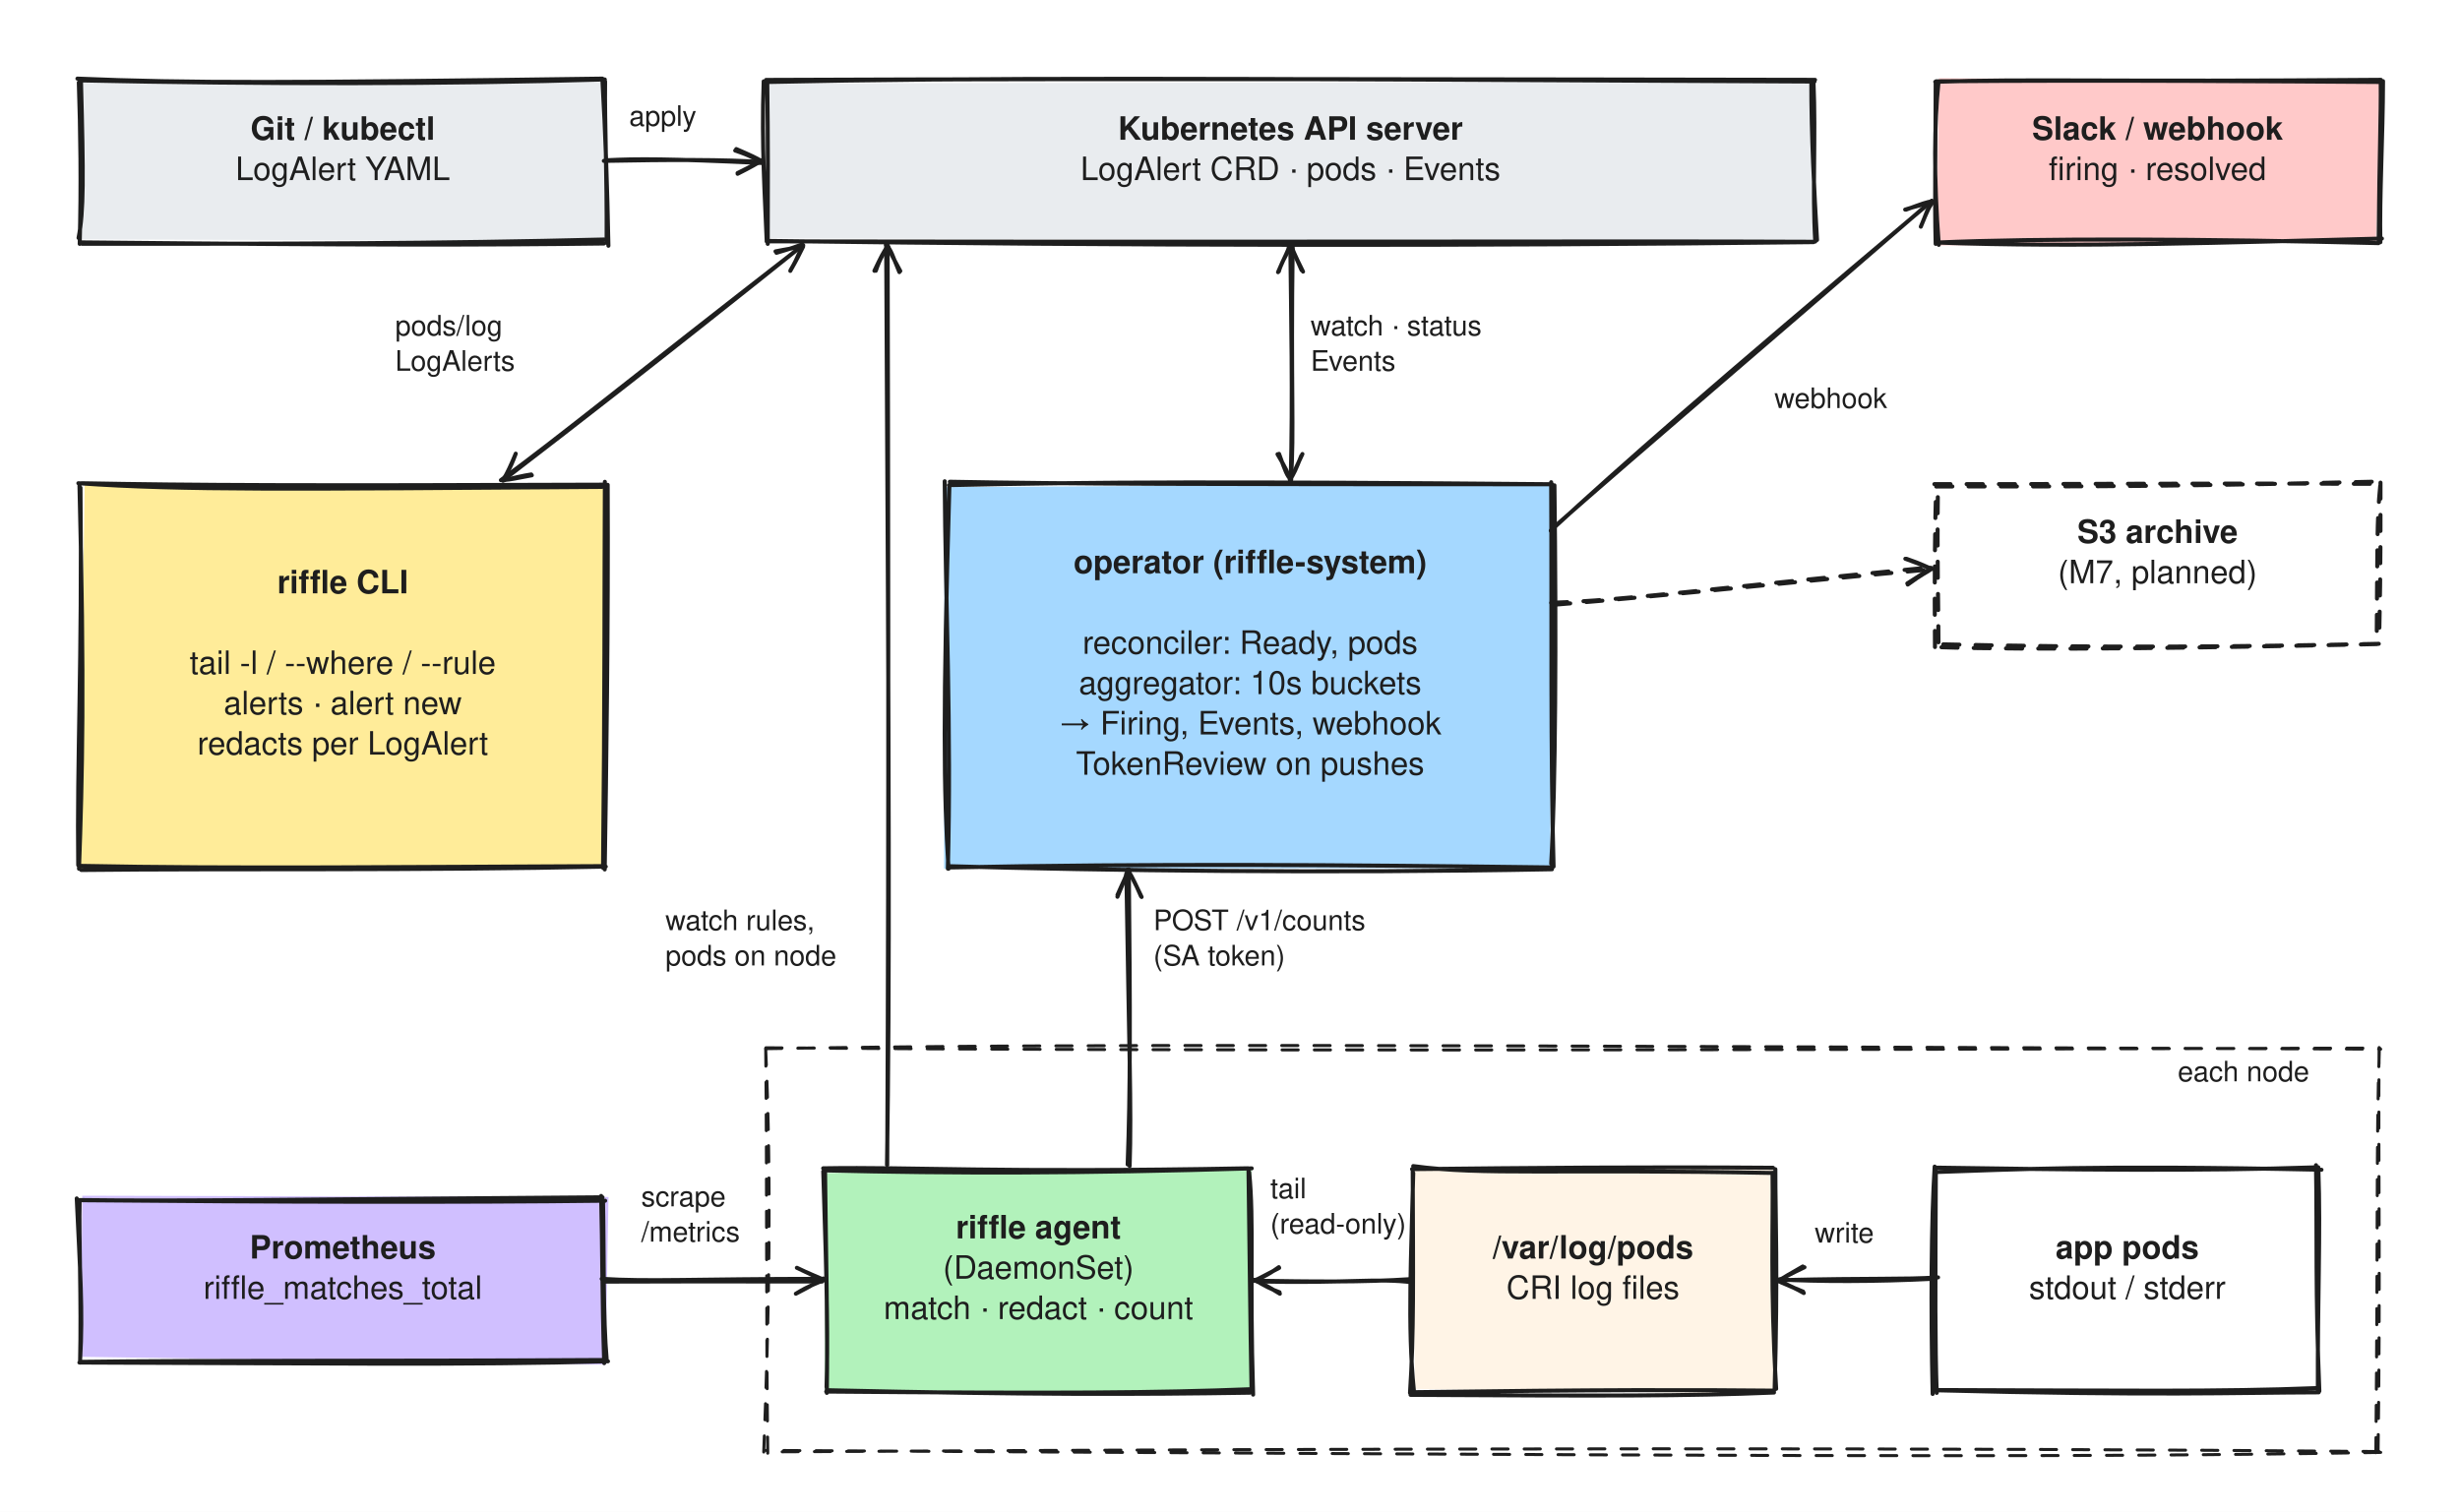
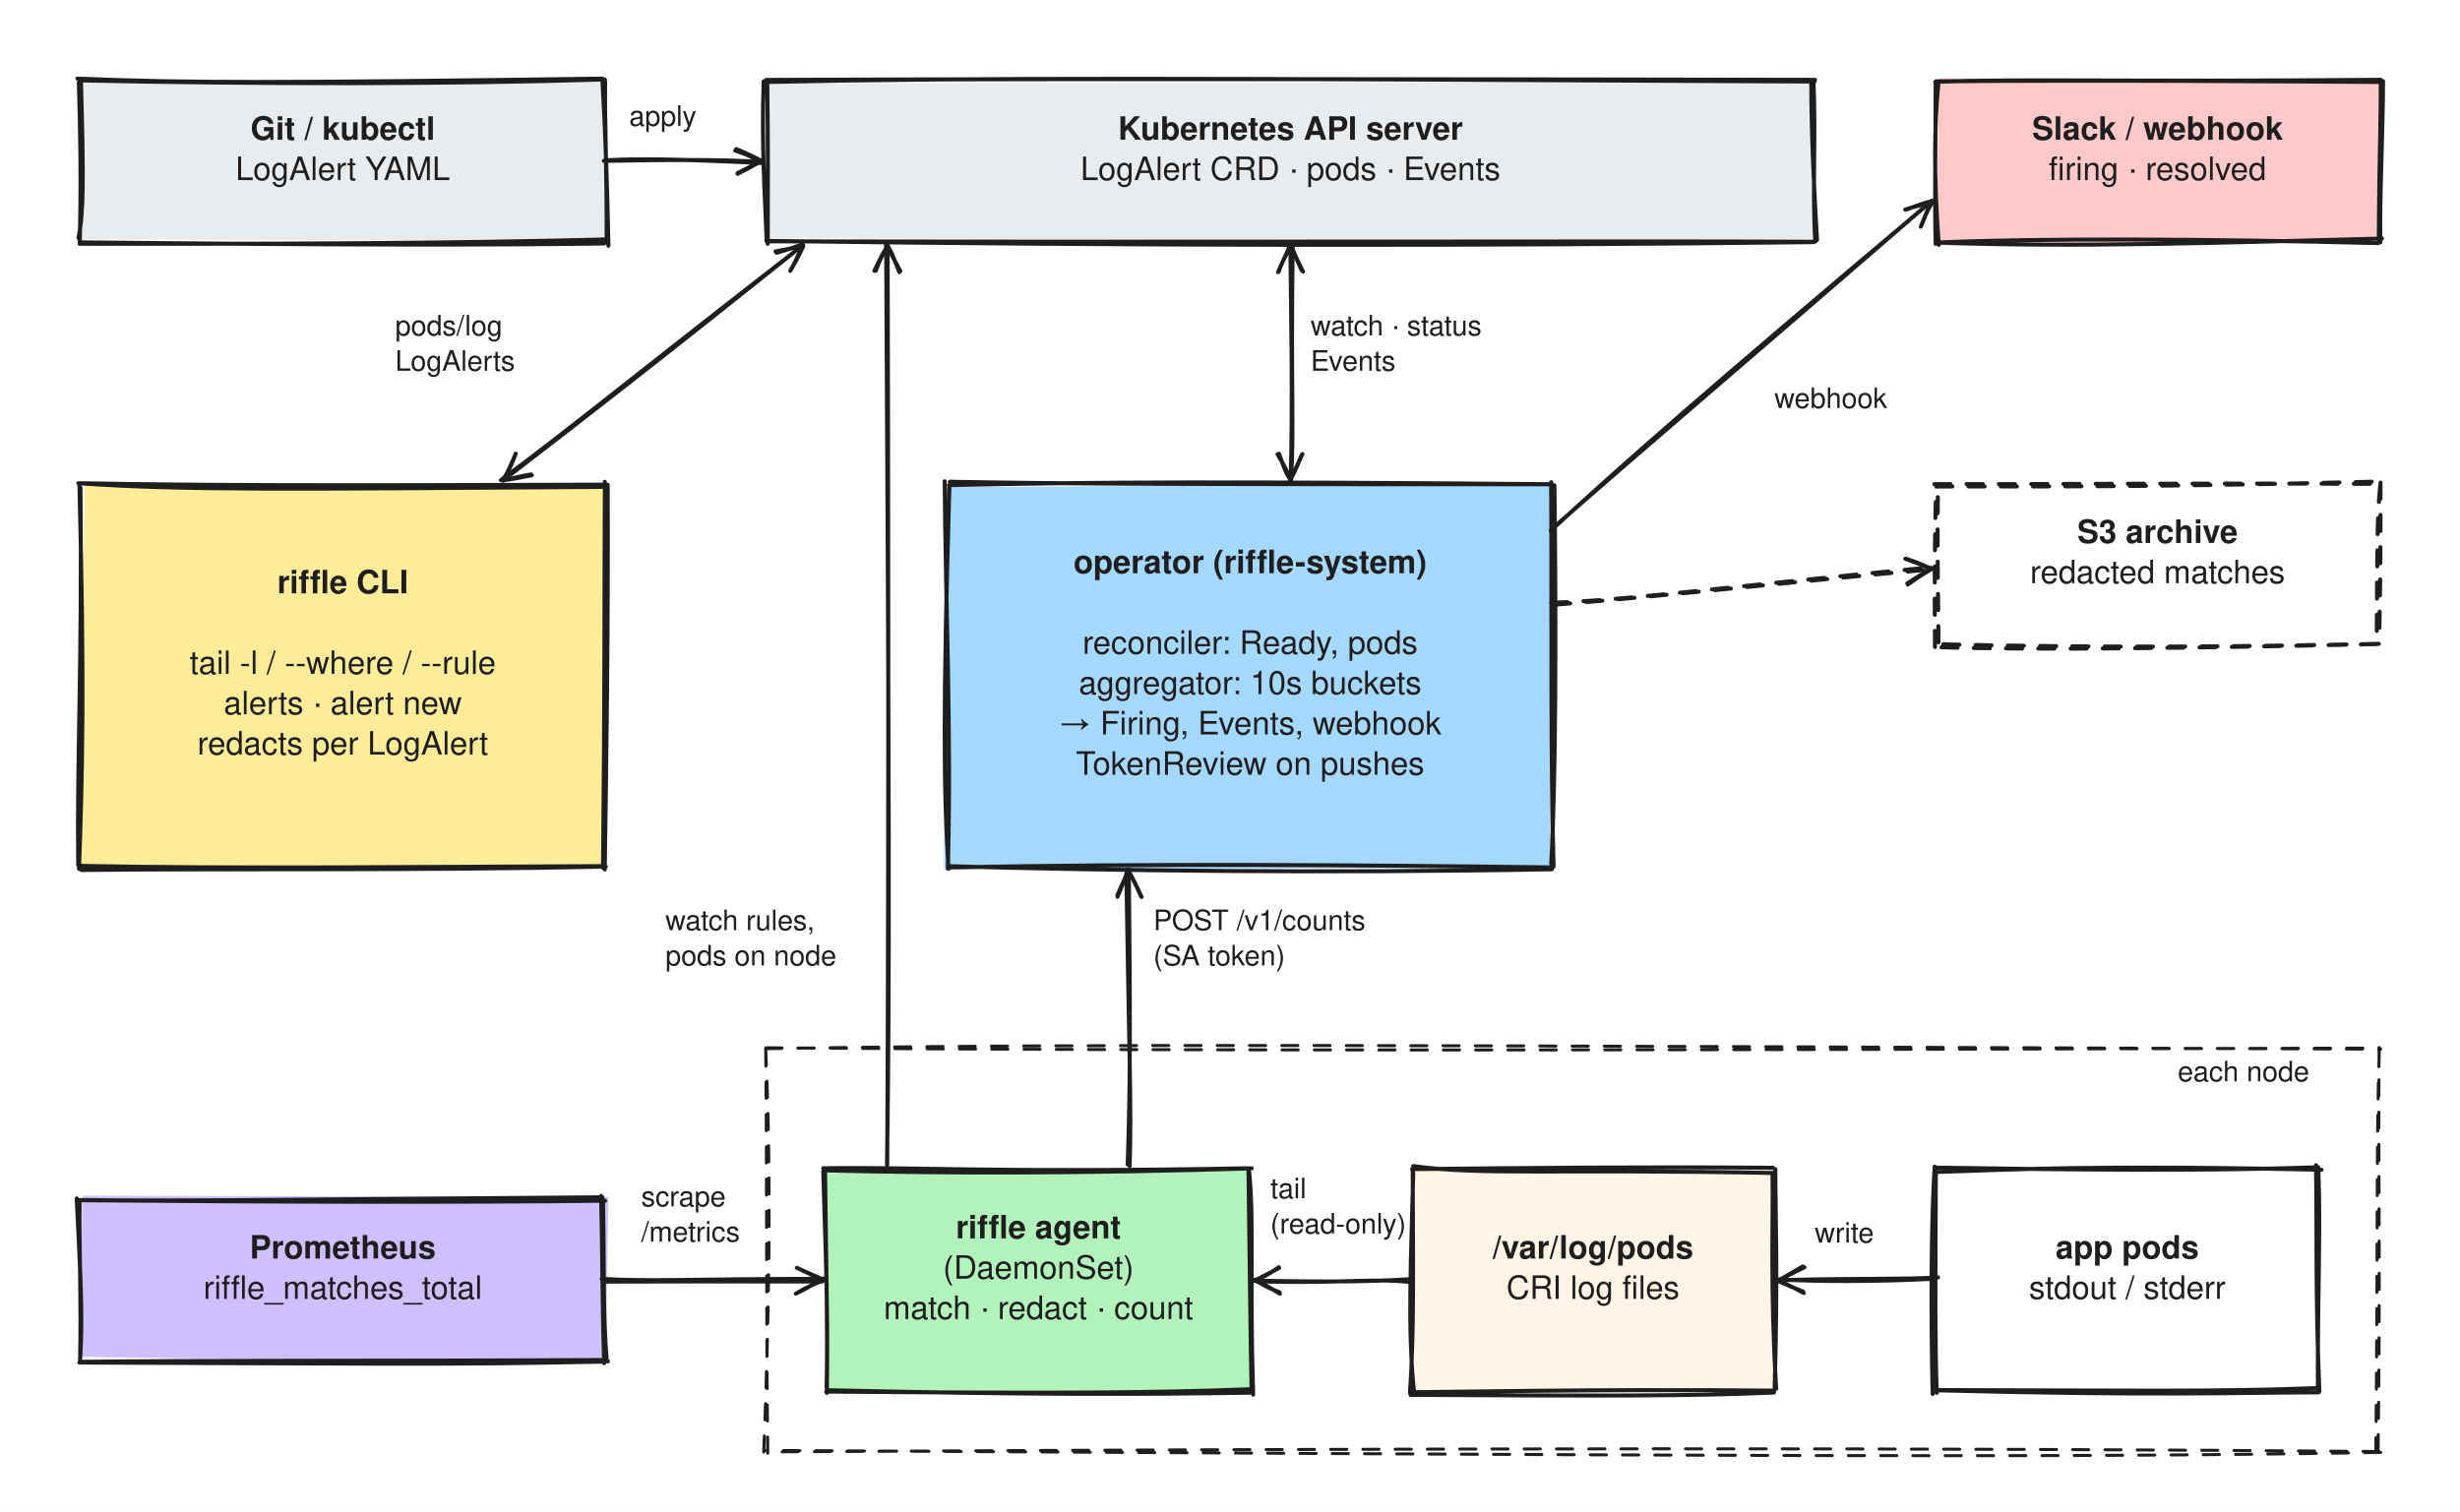
<svg xmlns="http://www.w3.org/2000/svg" viewBox="0 0 1220 750" width="1220" height="750">
  <rect width="1220" height="750" fill="#ffffff" />
  <path d="M40.798 39.951 L299.319 40.677 L301.776 119.639 L38.479 118.727" stroke="none" stroke-width="0" fill="#e9ecef" stroke-linecap="round" />
  <path d="M38.401 38.998 C93.418 41.323, 144.08 41.12, 298.756 38.997 M39.567 39.882 C130.121 41.791, 222.205 41.801, 299.95 39.416 M298.757 39.754 C300.307 66.413, 301.147 92.117, 301.734 121.915 M300.084 40.405 C299.857 62.281, 301.022 84.794, 300.848 120.466 M299.496 118.805 C218.847 120.843, 139.124 120.999, 40.684 120.94 M299.517 120.795 C239.347 121.544, 179.335 121.624, 40.458 120.234 M38.956 118.03 C41.561 104.688, 41.434 88.034, 40.143 39.557 M39.526 120.988 C40.324 91.713, 39.867 64.278, 39.085 40.916" stroke="#1e1e1e" stroke-width="2" fill="none" stroke-linecap="round" />
  <text x="170" y="62" font-family="Helvetica, Arial, sans-serif" font-size="16" fill="#1e1e1e" text-anchor="middle" dominant-baseline="hanging" font-weight="600">Git / kubectl</text>
  <text x="170" y="82" font-family="Helvetica, Arial, sans-serif" font-size="16" fill="#1e1e1e" text-anchor="middle" dominant-baseline="hanging">LogAlert YAML</text>
  <path d="M381.198 41.373 L898.364 40.488 L900.03 119.873 L381.404 118.26" stroke="none" stroke-width="0" fill="#e9ecef" stroke-linecap="round" />
  <path d="M380.343 40.684 C483.795 38.43, 588.645 38.771, 899.86 40.455 M379.924 39.647 C573.03 38.86, 765.524 39.437, 900.143 39.609 M898.294 40.005 C898.236 67.044, 899.769 95.277, 901.124 119.045 M899.381 40.606 C900.551 67.892, 898.739 94.765, 900.255 119.818 M899.369 120.117 C730.1 122.084, 561.817 121.944, 380.277 119.509 M899.781 119.94 C792.322 119.469, 684.154 120.2, 380.205 119.734 M380.235 119.748 C379.441 98.215, 377.582 72.324, 378.734 40.351 M380.744 120.986 C380.857 94.958, 380.905 70.175, 380.526 40.904" stroke="#1e1e1e" stroke-width="2" fill="none" stroke-linecap="round" />
  <text x="640" y="62" font-family="Helvetica, Arial, sans-serif" font-size="16" fill="#1e1e1e" text-anchor="middle" dominant-baseline="hanging" font-weight="600">Kubernetes API server</text>
  <text x="640" y="82" font-family="Helvetica, Arial, sans-serif" font-size="16" fill="#1e1e1e" text-anchor="middle" dominant-baseline="hanging">LogAlert CRD · pods · Events</text>
  <path d="M961.597 38.795 L1181.41 40.299 L1178.283 120.107 L960.33 121.792" stroke="none" stroke-width="0" fill="#ffc9c9" stroke-linecap="round" />
  <path d="M959.753 40.585 C1004.981 39.009, 1047.116 40.707, 1180.743 39.594 M960.14 40.331 C1046.238 39.632, 1133.227 40.388, 1180.673 40.672 M1181.83 40.255 C1181.766 67.674, 1179.99 98.436, 1180.515 120.176 M1180.679 40.807 C1180.845 57.504, 1180.057 74.736, 1179.662 119.17 M1181.278 118.335 C1106.072 120.217, 1030.672 122.91, 960.458 120.319 M1179.575 120.612 C1095.008 118.475, 1010.661 118.091, 960.39 120.326 M961.515 121.467 C958.922 87.742, 959.33 60.615, 961.326 41.145 M959.962 120.984 C959.389 98.203, 959.943 76.072, 959.967 40.892" stroke="#1e1e1e" stroke-width="2" fill="none" stroke-linecap="round" />
  <text x="1070" y="62" font-family="Helvetica, Arial, sans-serif" font-size="16" fill="#1e1e1e" text-anchor="middle" dominant-baseline="hanging" font-weight="600">Slack / webhook</text>
  <text x="1070" y="82" font-family="Helvetica, Arial, sans-serif" font-size="16" fill="#1e1e1e" text-anchor="middle" dominant-baseline="hanging">firing · resolved</text>
  <path d="M41.997 240.216 L300.456 240.11 L300.537 430.341 L39.256 431.325" stroke="none" stroke-width="0" fill="#ffec99" stroke-linecap="round" />
  <path d="M38.858 239.711 C91.054 243.33, 144.342 242.583, 298.451 241.539 M40.411 239.717 C95.031 240.73, 150.921 240.972, 299.357 240.423 M301.367 240.506 C301.716 309.557, 300.632 384.101, 299.905 431.306 M299.977 239.007 C299.701 294.351, 299.937 347.177, 299.069 430.522 M300.422 429.892 C207.495 431.912, 115.434 430.764, 40.292 431.572 M299.653 429.65 C206.724 430.011, 114.022 431.04, 40.312 429.535 M38.794 429.185 C38.119 377.778, 40.794 327.925, 39.918 241.939 M39.18 430.982 C40.853 385.305, 41.914 339.683, 39.407 240.88" stroke="#1e1e1e" stroke-width="2" fill="none" stroke-linecap="round" />
  <text x="170" y="287" font-family="Helvetica, Arial, sans-serif" font-size="16" fill="#1e1e1e" text-anchor="middle" dominant-baseline="hanging" font-weight="600">riffle CLI</text>
  <text x="170" y="307" font-family="Helvetica, Arial, sans-serif" font-size="16" fill="#1e1e1e" text-anchor="middle" dominant-baseline="hanging" />
  <text x="170" y="327" font-family="Helvetica, Arial, sans-serif" font-size="16" fill="#1e1e1e" text-anchor="middle" dominant-baseline="hanging">tail -l / --where / --rule</text>
  <text x="170" y="347" font-family="Helvetica, Arial, sans-serif" font-size="16" fill="#1e1e1e" text-anchor="middle" dominant-baseline="hanging">alerts · alert new</text>
  <text x="170" y="367" font-family="Helvetica, Arial, sans-serif" font-size="16" fill="#1e1e1e" text-anchor="middle" dominant-baseline="hanging">redacts per LogAlert</text>
  <path d="M468.397 241.638 L769.501 239.921 L768.791 430.575 L468.181 430.857" stroke="none" stroke-width="0" fill="#a5d8ff" stroke-linecap="round" />
  <path d="M471.049 238.975 C530.369 240.079, 591.378 240.206, 769.465 240.231 M470.634 240.668 C541.073 239.05, 611.619 238.854, 769.718 240.206 M770.904 240.756 C771.838 316.113, 771.445 391.111, 769.296 428.437 M769.274 239.208 C769.642 307.486, 768.9 374.195, 770.476 429.875 M769.693 431.212 C657.793 433.316, 547.647 431.865, 470.147 429.678 M769.723 430.307 C668.78 429.031, 569.531 428.308, 470.241 430.338 M470.073 430.904 C471.901 361.756, 468.844 297.117, 468.51 238.733 M470.398 430.98 C468.009 392.535, 467.575 353.552, 470.848 240.868" stroke="#1e1e1e" stroke-width="2" fill="none" stroke-linecap="round" />
  <text x="620" y="277" font-family="Helvetica, Arial, sans-serif" font-size="16" fill="#1e1e1e" text-anchor="middle" dominant-baseline="hanging" font-weight="600">operator (riffle-system)</text>
  <text x="620" y="297" font-family="Helvetica, Arial, sans-serif" font-size="16" fill="#1e1e1e" text-anchor="middle" dominant-baseline="hanging" />
  <text x="620" y="317" font-family="Helvetica, Arial, sans-serif" font-size="16" fill="#1e1e1e" text-anchor="middle" dominant-baseline="hanging">reconciler: Ready, pods</text>
  <text x="620" y="337" font-family="Helvetica, Arial, sans-serif" font-size="16" fill="#1e1e1e" text-anchor="middle" dominant-baseline="hanging">aggregator: 10s buckets</text>
  <text x="620" y="357" font-family="Helvetica, Arial, sans-serif" font-size="16" fill="#1e1e1e" text-anchor="middle" dominant-baseline="hanging">→ Firing, Events, webhook</text>
  <text x="620" y="377" font-family="Helvetica, Arial, sans-serif" font-size="16" fill="#1e1e1e" text-anchor="middle" dominant-baseline="hanging">TokenReview on pushes</text>
  <path d="M958.796 239.059 L1178.547 239.732 L1181.044 320.809 L961.107 320.39" stroke="none" stroke-width="0" fill="#ffffff" stroke-dasharray="8 8" stroke-linecap="round" />
  <path d="M960.249 241.358 C1002.42 241.047, 1047.398 242.156, 1180.413 238.88 M959.321 240.152 C1016.606 240.318, 1072.77 239.594, 1180.031 240.029 M1180.44 241.007 C1178.754 257.565, 1179.053 271.915, 1178.687 319.568 M1180.572 239.409 C1180.526 258.339, 1180.809 274.648, 1179.883 319.227 M1178.816 319.514 C1093.208 321.387, 1010.807 322.667, 960.032 321.003 M1179.722 319.372 C1111.544 320.856, 1043.659 321.499, 960.232 319.569 M961.353 318.622 C961.362 300.322, 960.573 281.486, 961.102 239.527 M959.615 320.979 C959.385 289.937, 959.457 261.763, 960.289 240.856" stroke="#1e1e1e" stroke-width="2" fill="none" stroke-dasharray="8 8" stroke-linecap="round" />
  <text x="1070" y="262" font-family="Helvetica, Arial, sans-serif" font-size="16" fill="#1e1e1e" text-anchor="middle" dominant-baseline="hanging" font-weight="600">S3 archive</text>
-   <text x="1070" y="282" font-family="Helvetica, Arial, sans-serif" font-size="16" fill="#1e1e1e" text-anchor="middle" dominant-baseline="hanging">(M7, planned)</text>
+   <text x="1070" y="282" font-family="Helvetica, Arial, sans-serif" font-size="16" fill="#1e1e1e" text-anchor="middle" dominant-baseline="hanging">redacted matches</text>
  <path d="M379.658 520.212 C539.984 517.618, 700.381 518.573, 1180.673 520.44 M379.827 519.776 C601.945 521.472, 823.769 520.91, 1180.182 519.915 M1179.979 521.132 C1178.453 565.5, 1179.344 609.815, 1178.269 720.629 M1179.883 519.649 C1179.398 578.566, 1180.573 635.977, 1179.36 720.521 M1180.675 720.49 C1017.564 723.349, 853.258 722.123, 379.95 719.502 M1179.894 720.053 C950.852 718.133, 721.157 718.322, 380.083 720.218 M378.769 720.307 C381.369 654.414, 382.699 587.098, 379.724 520.289 M380.75 720.879 C379.927 653.757, 380.448 588.68, 379.757 520.76" stroke="#1e1e1e" stroke-width="1.5" fill="none" stroke-dasharray="8 8" stroke-linecap="round" />
  <path d="M409.596 581.903 L620.638 579.354 L621.552 691.277 L408.958 689.455" stroke="none" stroke-width="0" fill="#b2f2bb" stroke-linecap="round" />
  <path d="M408.235 579.553 C453.359 578.787, 492.4 581.872, 619.019 579.552 M409.928 580.622 C472.026 582.119, 535.734 582.141, 620.773 579.593 M619.514 581.508 C621.974 606.177, 619.656 632.936, 621.468 691.829 M619.167 579.81 C619.736 620.288, 620.066 658.041, 620.696 689.931 M620.653 689.127 C574.299 690.956, 526.459 691.301, 409.744 690.31 M619.816 690.872 C564.614 691.73, 509.76 691.906, 410.128 689.634 M409.912 688.059 C410.574 666.916, 410.32 643.147, 408.285 581.115 M410.051 690.975 C410.565 657.645, 409.65 625.993, 409.17 580.832" stroke="#1e1e1e" stroke-width="2" fill="none" stroke-linecap="round" />
  <text x="515" y="607" font-family="Helvetica, Arial, sans-serif" font-size="16" fill="#1e1e1e" text-anchor="middle" dominant-baseline="hanging" font-weight="600">riffle agent</text>
  <text x="515" y="627" font-family="Helvetica, Arial, sans-serif" font-size="16" fill="#1e1e1e" text-anchor="middle" dominant-baseline="hanging">(DaemonSet)</text>
  <text x="515" y="647" font-family="Helvetica, Arial, sans-serif" font-size="16" fill="#1e1e1e" text-anchor="middle" dominant-baseline="hanging">match · redact · count</text>
  <path d="M699.995 579.324 L879.683 579.165 L879.805 691.511 L701.883 688.987" stroke="none" stroke-width="0" fill="#fff4e6" stroke-linecap="round" />
  <path d="M700.859 578.458 C735.216 583.176, 771.622 579.776, 880.096 581.885 M700.27 579.969 C758.242 579.349, 814.596 578.804, 879.294 579.292 M879.051 581.758 C879.465 607.333, 877.838 637.146, 880.858 688.96 M880.465 580.011 C880.425 603.951, 881.778 630.116, 880.103 689.284 M879.792 690.798 C837.141 692.615, 794.115 692.462, 699.547 691.947 M879.849 689.844 C837.718 689.448, 794.011 689.376, 700.084 690.628 M701.191 689.778 C697.937 657.839, 699.95 622.229, 700.877 581.909 M699.269 690.973 C701.212 661.977, 700.803 634.064, 700.611 580.82" stroke="#1e1e1e" stroke-width="2" fill="none" stroke-linecap="round" />
  <text x="790" y="617" font-family="Helvetica, Arial, sans-serif" font-size="16" fill="#1e1e1e" text-anchor="middle" dominant-baseline="hanging" font-weight="600">/var/log/pods</text>
  <text x="790" y="637" font-family="Helvetica, Arial, sans-serif" font-size="16" fill="#1e1e1e" text-anchor="middle" dominant-baseline="hanging">CRI log files</text>
  <path d="M960.395 580.746 L1148.729 578.976 L1148.059 691.745 L960.809 688.52" stroke="none" stroke-width="0" fill="#ffffff" stroke-linecap="round" />
  <path d="M959.716 581.422 C998.898 580.15, 1037.065 577.857, 1151.302 580.277 M960.621 579.234 C1024.941 580.195, 1090.202 581.08, 1149.714 579.045 M1148.587 578.009 C1149.156 612.488, 1148.221 641.355, 1150.249 690.09 M1149.763 580.212 C1150.913 611.615, 1149.289 644.19, 1149.51 690.636 M1148.845 688.585 C1100.843 690.485, 1053.774 689.789, 959.383 689.544 M1149.905 690.7 C1108.82 690.801, 1068.186 692.457, 960.023 689.67 M958.47 691.497 C957.499 648.762, 957.78 605.311, 959.469 578.703 M960.487 690.972 C959.66 666.308, 959.757 642.135, 960.052 580.808" stroke="#1e1e1e" stroke-width="2" fill="none" stroke-linecap="round" />
  <text x="1055" y="617" font-family="Helvetica, Arial, sans-serif" font-size="16" fill="#1e1e1e" text-anchor="middle" dominant-baseline="hanging" font-weight="600">app pods</text>
  <text x="1055" y="637" font-family="Helvetica, Arial, sans-serif" font-size="16" fill="#1e1e1e" text-anchor="middle" dominant-baseline="hanging">stdout / stderr</text>
  <path d="M40.795 593.168 L301.774 593.788 L300.313 676.979 L39.734 673.052" stroke="none" stroke-width="0" fill="#d0bfff" stroke-linecap="round" />
  <path d="M38.859 595.309 C90.871 595.973, 142.822 595.024, 298.807 593.936 M40.778 595.399 C133.952 596.241, 228.326 596.493, 300.107 595.638 M298.124 593.26 C298.802 619.718, 298.558 642.713, 299.639 676.221 M299.061 595.412 C299.596 623.396, 298.996 653.501, 300.917 674.988 M301.518 675.297 C231.941 677.275, 160.958 676.283, 39.376 675.912 M299.969 674.645 C198.871 675.275, 96.557 674.783, 39.97 675.569 M39.75 674.215 C41.163 650.957, 39.712 629.939, 38.061 594.497 M39.705 675.97 C40.445 645.161, 39.048 614.247, 39.493 595.797" stroke="#1e1e1e" stroke-width="2" fill="none" stroke-linecap="round" />
  <text x="170" y="617" font-family="Helvetica, Arial, sans-serif" font-size="16" fill="#1e1e1e" text-anchor="middle" dominant-baseline="hanging" font-weight="600">Prometheus</text>
  <text x="170" y="637" font-family="Helvetica, Arial, sans-serif" font-size="16" fill="#1e1e1e" text-anchor="middle" dominant-baseline="hanging">riffle_matches_total</text>
  <path d="M301.145 79.48 C315.802 78.745, 331.147 78.681, 377.772 80.85 M299.459 79.81 C330.706 79.236, 360.4 79.033, 378.443 80.441" stroke="#1e1e1e" stroke-width="2" fill="none" stroke-linecap="round" />
  <path d="M378.121 79.292 C376.294 80.409, 373.534 82.059, 365.781 85.86 M377.864 79.591 C375.542 81.041, 372.651 82.788, 365.802 86.217" stroke="#1e1e1e" stroke-width="2" fill="none" stroke-linecap="round" />
  <path d="M377.641 80.537 C375.297 79.241, 372.436 77.238, 364.608 74.686 M378.011 80.123 C375.033 78.285, 372.566 77.157, 365.139 73.934" stroke="#1e1e1e" stroke-width="2" fill="none" stroke-linecap="round" />
  <text x="312" y="56" font-family="Helvetica, Arial, sans-serif" font-size="14" fill="#1e1e1e" text-anchor="start" dominant-baseline="hanging">apply</text>
  <path d="M248.402 238.193 C280.112 214.827, 308.888 191.008, 397.468 122.191 M250.302 237.645 C286.881 209.563, 324.112 180.779, 397.85 121.847" stroke="#1e1e1e" stroke-width="2" fill="none" stroke-linecap="round" />
  <path d="M398.361 121.666 C396.388 124.323, 396.293 126.983, 392.062 133.995 M398.306 122.345 C396.616 125.787, 395.05 128.954, 391.932 134.385" stroke="#1e1e1e" stroke-width="2" fill="none" stroke-linecap="round" />
  <path d="M397.881 121.231 C395.55 122.128, 392.171 123.335, 385.056 125.414 M397.614 122.036 C394.077 123.163, 390.045 123.569, 384.595 124.696" stroke="#1e1e1e" stroke-width="2" fill="none" stroke-linecap="round" />
  <path d="M249.401 238.476 C250.6 236.295, 252.771 233.175, 255.726 225.185 M249.761 237.727 C251.772 234.318, 253.5 230.529, 255.775 225.039" stroke="#1e1e1e" stroke-width="2" fill="none" stroke-linecap="round" />
  <path d="M250.601 238.041 C252.753 237.933, 256.327 237.196, 263.746 235.776 M249.909 238.258 C254.975 237.083, 259.193 235.985, 263.464 235.361" stroke="#1e1e1e" stroke-width="2" fill="none" stroke-linecap="round" />
  <text x="196" y="160" font-family="Helvetica, Arial, sans-serif" font-size="14" fill="#1e1e1e" text-anchor="start" dominant-baseline="hanging">pods/log</text>
  <text x="196" y="177.5" font-family="Helvetica, Arial, sans-serif" font-size="14" fill="#1e1e1e" text-anchor="start" dominant-baseline="hanging">LogAlerts</text>
  <path d="M640.231 237.249 C641.886 214.98, 640.086 192.385, 641.093 122.161 M640.108 237.904 C641.209 196.928, 640.265 155.081, 639.928 122.459" stroke="#1e1e1e" stroke-width="2" fill="none" stroke-linecap="round" />
  <path d="M639.641 121.17 C640.922 124.292, 642.775 127.605, 645.49 134.015 M640.204 121.641 C642.224 126.746, 644.713 131.752, 646.228 134.743" stroke="#1e1e1e" stroke-width="2" fill="none" stroke-linecap="round" />
  <path d="M639.161 122.415 C639.203 123.946, 636.838 127.724, 633.818 135.02 M640.352 122.172 C637.331 126.891, 634.956 131.927, 634.225 134.639" stroke="#1e1e1e" stroke-width="2" fill="none" stroke-linecap="round" />
  <path d="M640.361 237.98 C638.252 236.2, 637.465 233.716, 634.324 225.132 M639.659 237.863 C639.025 235.086, 637.589 232.105, 633.562 225.323" stroke="#1e1e1e" stroke-width="2" fill="none" stroke-linecap="round" />
  <path d="M639.882 237.545 C641.382 235.887, 642.932 232.188, 645.33 226.137 M639.807 238.394 C641.531 234.722, 642.747 232.071, 645.917 225.219" stroke="#1e1e1e" stroke-width="2" fill="none" stroke-linecap="round" />
  <text x="650" y="160" font-family="Helvetica, Arial, sans-serif" font-size="14" fill="#1e1e1e" text-anchor="start" dominant-baseline="hanging">watch · status</text>
  <text x="650" y="177.5" font-family="Helvetica, Arial, sans-serif" font-size="14" fill="#1e1e1e" text-anchor="start" dominant-baseline="hanging">Events</text>
  <path d="M769.066 263.233 C806.083 229.268, 844.069 195.735, 957.606 100.106 M769.929 262.133 C818.011 219.823, 867.942 177.617, 958.006 99.565" stroke="#1e1e1e" stroke-width="2" fill="none" stroke-linecap="round" />
  <path d="M958.602 100.355 C956.821 102.226, 955.835 104.55, 952.679 112.235 M958.102 99.776 C956.004 103.261, 954.719 107.642, 952.605 112.46" stroke="#1e1e1e" stroke-width="2" fill="none" stroke-linecap="round" />
  <path d="M958.122 99.919 C955.914 100.101, 953.236 101.043, 945.236 104.014 M958.249 100.307 C954.101 101.479, 950.128 102.245, 944.831 103.97" stroke="#1e1e1e" stroke-width="2" fill="none" stroke-linecap="round" />
  <text x="880" y="196" font-family="Helvetica, Arial, sans-serif" font-size="14" fill="#1e1e1e" text-anchor="start" dominant-baseline="hanging">webhook</text>
  <path d="M769.318 299.018 C806.819 297.8, 844.309 292.299, 957.214 281.472 M770.756 299.997 C831.344 295.149, 892.622 288.187, 957.414 282.477" stroke="#1e1e1e" stroke-width="2" fill="none" stroke-dasharray="8 8" stroke-linecap="round" />
  <path d="M957.162 282.729 C955.986 283.687, 953.417 284.609, 946.126 289.991 M957.705 281.69 C953.584 284.66, 949.277 287.209, 945.9 289.41" stroke="#1e1e1e" stroke-width="2" fill="none" stroke-linecap="round" />
  <path d="M958.362 282.294 C954.763 280.998, 953.541 279.957, 945.472 277.192 M957.852 282.221 C953.481 280.374, 948.343 278.369, 944.915 277.182" stroke="#1e1e1e" stroke-width="2" fill="none" stroke-linecap="round" />
  <path d="M439.894 577.873 C441.286 486.36, 440.947 395.442, 439.484 121.438 M440 577.921 C440.869 400.191, 440.467 221.934, 440.199 121.945" stroke="#1e1e1e" stroke-width="2" fill="none" stroke-linecap="round" />
  <path d="M439.402 121.424 C441.955 123.742, 442.698 127.128, 446.024 134.988 M440.147 121.603 C441.185 124.653, 442.718 127.466, 446.487 134.441" stroke="#1e1e1e" stroke-width="2" fill="none" stroke-linecap="round" />
  <path d="M440.602 122.668 C438.556 125.093, 436.759 127.263, 434.351 134.313 M440.295 122.134 C438.153 124.853, 436.832 127.695, 433.644 134.337" stroke="#1e1e1e" stroke-width="2" fill="none" stroke-linecap="round" />
  <text x="330" y="455" font-family="Helvetica, Arial, sans-serif" font-size="14" fill="#1e1e1e" text-anchor="start" dominant-baseline="hanging">watch rules,</text>
  <text x="330" y="472.5" font-family="Helvetica, Arial, sans-serif" font-size="14" fill="#1e1e1e" text-anchor="start" dominant-baseline="hanging">pods on node</text>
  <path d="M560.232 578.444 C561.198 549.195, 559.907 520.182, 558.605 433.355 M559.243 577.667 C560.616 540.543, 560.518 504.419, 559.828 431.29" stroke="#1e1e1e" stroke-width="2" fill="none" stroke-linecap="round" />
  <path d="M559.642 431.798 C560.751 434.382, 562.871 437.482, 565.864 444.642 M559.75 432.356 C561.733 435.215, 563.211 438.957, 566.175 444.97" stroke="#1e1e1e" stroke-width="2" fill="none" stroke-linecap="round" />
  <path d="M559.162 431.363 C559.031 434.024, 556.932 437.589, 554.191 443.967 M559.898 432.048 C557.92 435.363, 556.605 439.135, 554.173 444.866" stroke="#1e1e1e" stroke-width="2" fill="none" stroke-linecap="round" />
  <text x="572" y="455" font-family="Helvetica, Arial, sans-serif" font-size="14" fill="#1e1e1e" text-anchor="start" dominant-baseline="hanging">POST /v1/counts</text>
  <text x="572" y="472.5" font-family="Helvetica, Arial, sans-serif" font-size="14" fill="#1e1e1e" text-anchor="start" dominant-baseline="hanging">(SA token)</text>
  <path d="M700.69 636.158 C682.985 633.859, 668.702 636.728, 623.5 635.696 M700.086 634.502 C675.903 636.143, 650.143 635.746, 621.235 635.297" stroke="#1e1e1e" stroke-width="2" fill="none" stroke-linecap="round" />
  <path d="M621.882 635.173 C624.477 634.283, 627.599 633.355, 634.221 628.601 M622.193 635.27 C626.386 633.27, 630.861 630.755, 634.381 628.963" stroke="#1e1e1e" stroke-width="2" fill="none" stroke-linecap="round" />
  <path d="M621.402 634.737 C625.224 636.43, 626.565 636.725, 634.727 641.785 M622.34 634.961 C626.444 637.5, 631.04 639.85, 634.557 641.038" stroke="#1e1e1e" stroke-width="2" fill="none" stroke-linecap="round" />
  <text x="630" y="588" font-family="Helvetica, Arial, sans-serif" font-size="14" fill="#1e1e1e" text-anchor="start" dominant-baseline="hanging">tail</text>
  <text x="630" y="605.5" font-family="Helvetica, Arial, sans-serif" font-size="14" fill="#1e1e1e" text-anchor="start" dominant-baseline="hanging">(read-only)</text>
  <path d="M961.147 633.671 C943.817 634.806, 928.955 633.931, 883.196 635.038 M959.329 634.337 C929.561 635.88, 901.158 635.716, 882.242 634.704" stroke="#1e1e1e" stroke-width="2" fill="none" stroke-linecap="round" />
  <path d="M882.122 635.547 C884.896 633.258, 887.715 632.044, 894.061 628.255 M881.795 635.183 C884.867 633.841, 887.184 632.276, 894.91 628.651" stroke="#1e1e1e" stroke-width="2" fill="none" stroke-linecap="round" />
  <path d="M881.642 635.112 C883.927 636.934, 886.645 636.943, 894.567 641.439 M881.943 634.874 C884.876 636.415, 887.313 638.06, 894.246 640.726" stroke="#1e1e1e" stroke-width="2" fill="none" stroke-linecap="round" />
  <text x="900" y="610" font-family="Helvetica, Arial, sans-serif" font-size="14" fill="#1e1e1e" text-anchor="start" dominant-baseline="hanging">write</text>
  <path d="M298.405 634.384 C321.889 635.857, 343.691 634.438, 408.891 634.38 M300.172 635.772 C326.221 635.628, 353.375 635.697, 407.649 635.71" stroke="#1e1e1e" stroke-width="2" fill="none" stroke-linecap="round" />
  <path d="M408.363 634.242 C404.623 636.22, 403.771 637.159, 394.688 641.769 M408.238 635.097 C405.02 636.542, 400.952 637.968, 395.386 641.359" stroke="#1e1e1e" stroke-width="2" fill="none" stroke-linecap="round" />
  <path d="M407.883 635.486 C405.359 633.521, 402.726 632.487, 395.195 628.914 M408.386 634.788 C404.517 633.031, 400.872 631.669, 395.562 629.076" stroke="#1e1e1e" stroke-width="2" fill="none" stroke-linecap="round" />
  <text x="318" y="592" font-family="Helvetica, Arial, sans-serif" font-size="14" fill="#1e1e1e" text-anchor="start" dominant-baseline="hanging">scrape</text>
  <text x="318" y="609.5" font-family="Helvetica, Arial, sans-serif" font-size="14" fill="#1e1e1e" text-anchor="start" dominant-baseline="hanging">/metrics</text>
  <text x="1080" y="530" font-family="Helvetica, Arial, sans-serif" font-size="14" fill="#1e1e1e" text-anchor="start" dominant-baseline="hanging">each node</text>
</svg>
